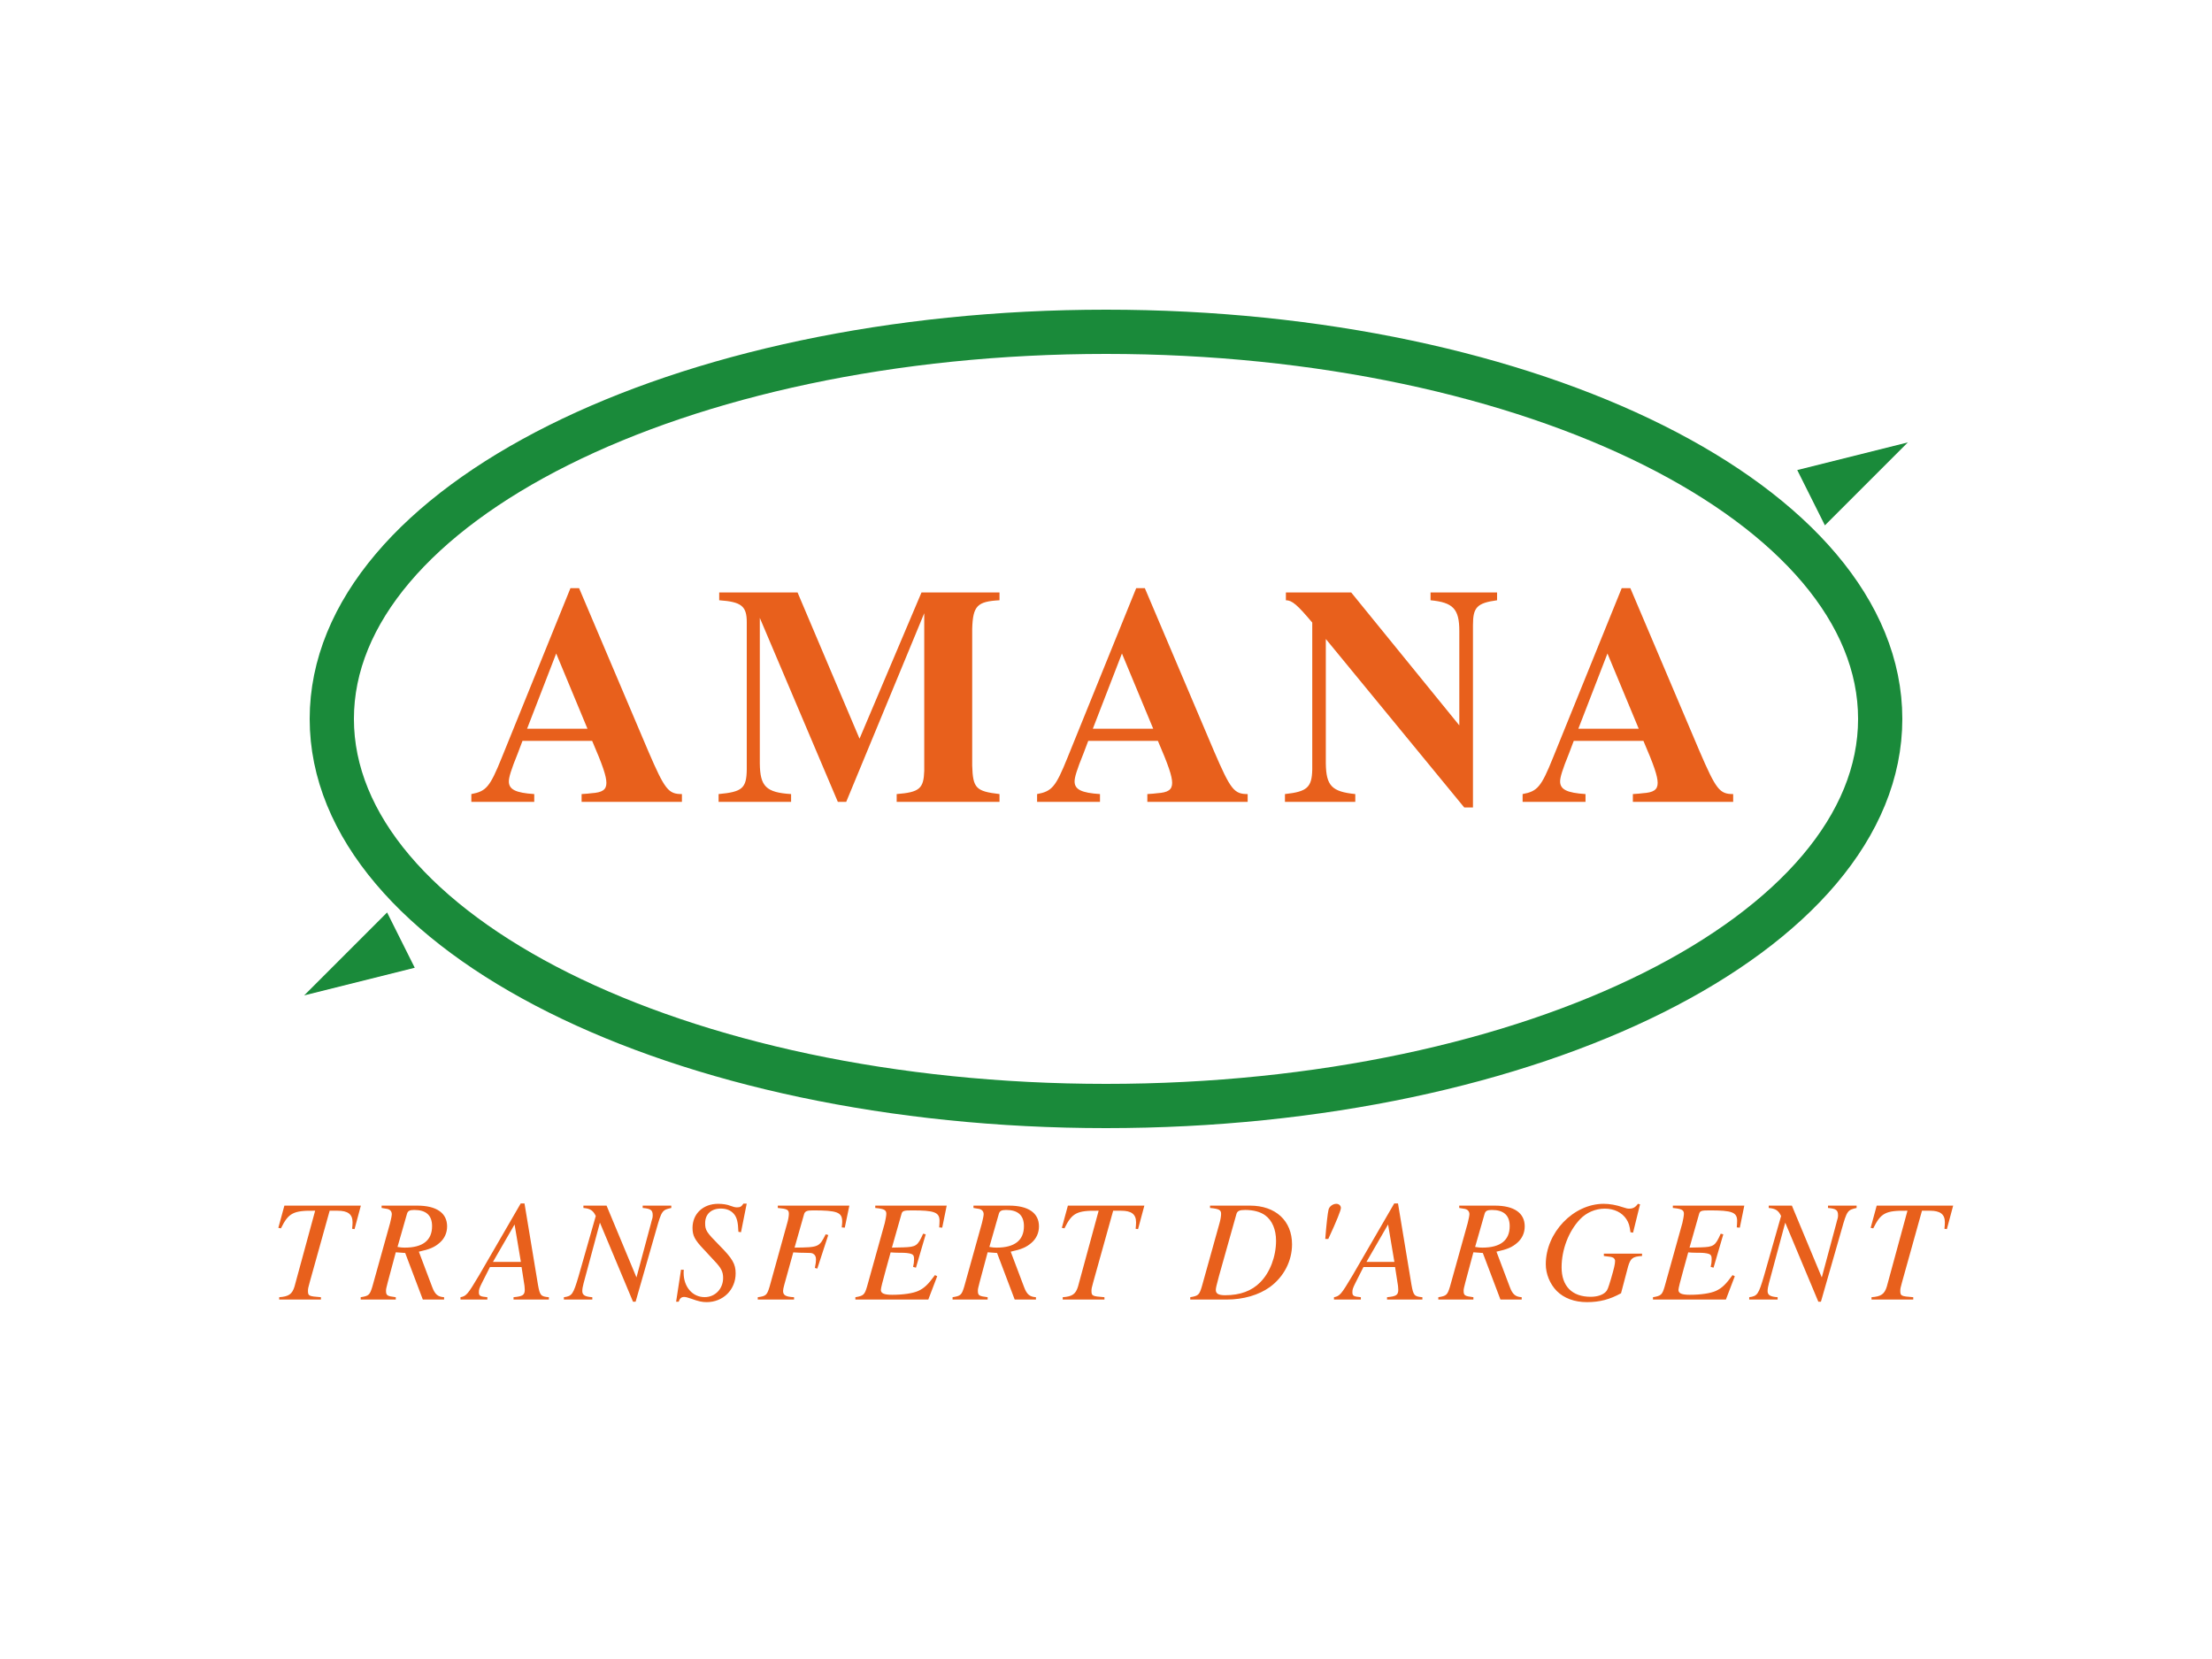
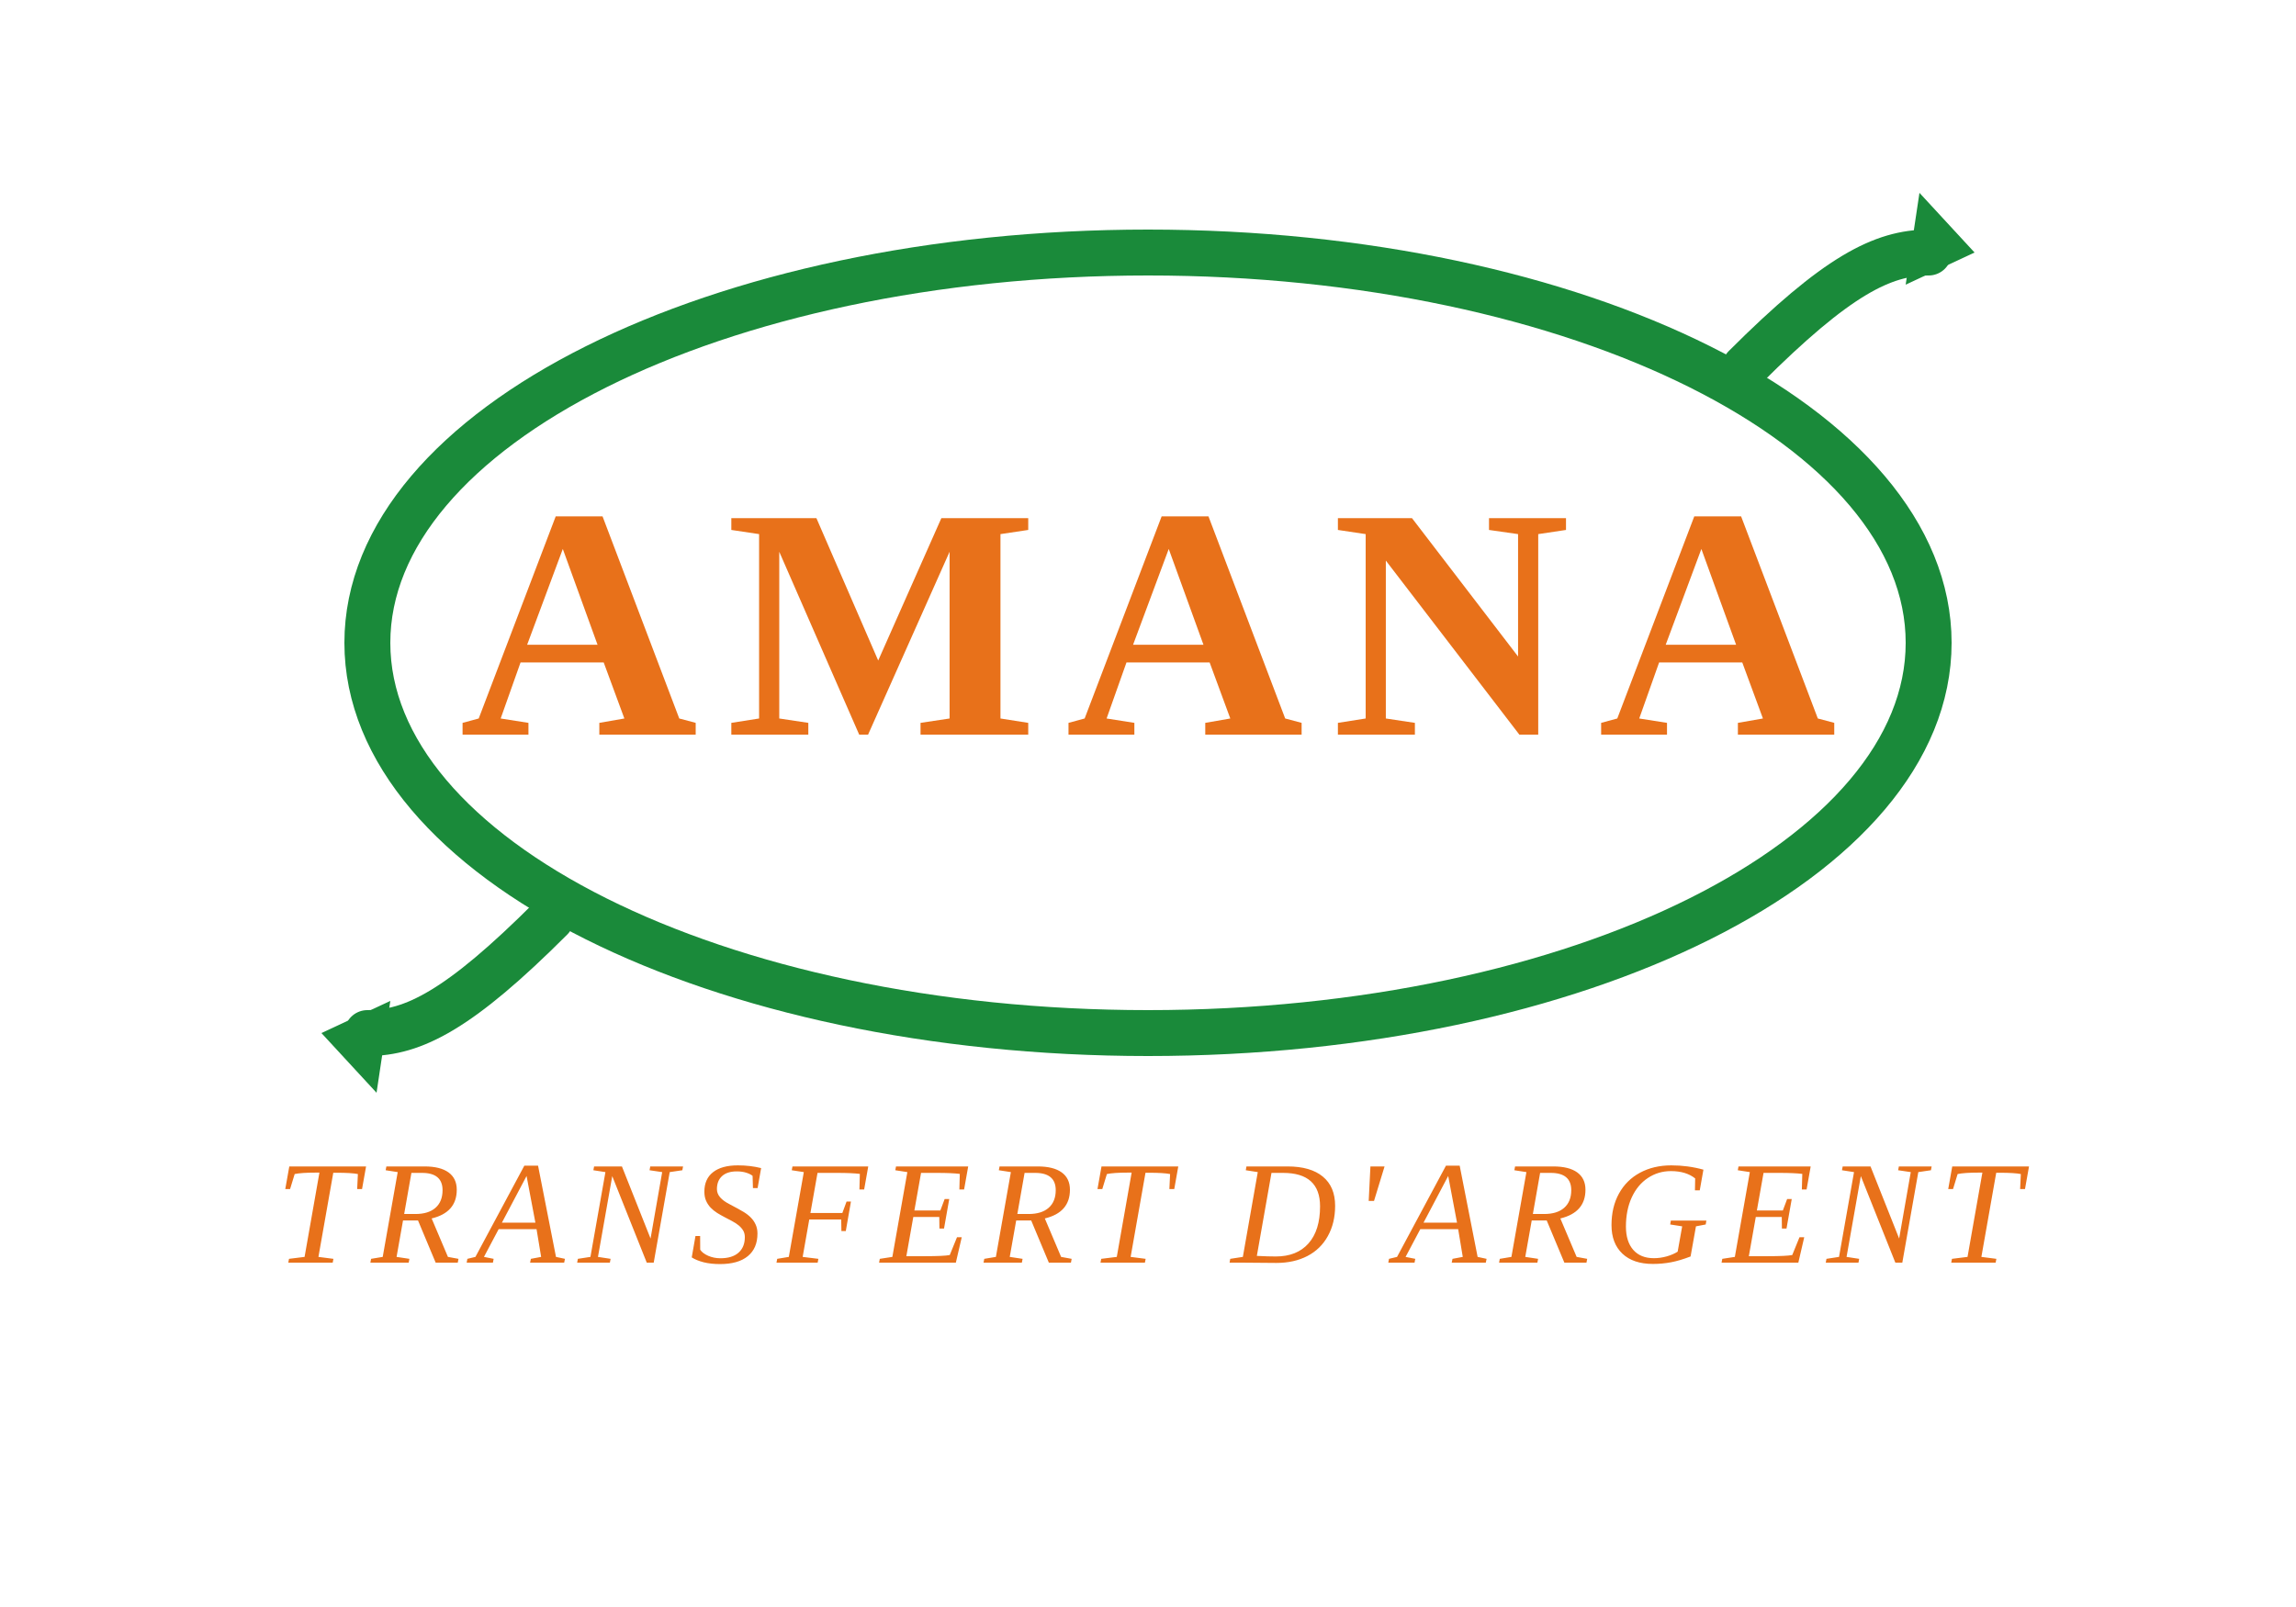
- <svg xmlns="http://www.w3.org/2000/svg" viewBox="0 0 400 300" fill="none">
-   <ellipse cx="200" cy="130" rx="140" ry="70" stroke="#1a8a3a" stroke-width="8" fill="none" />
-   <polygon points="330,95 345,80 325,85" fill="#1a8a3a" />
-   <polygon points="70,165 55,180 75,175" fill="#1a8a3a" />
-   <text x="200" y="145" font-family="Georgia, Times, serif" font-weight="700" font-size="56" fill="#e8601c" text-anchor="middle" letter-spacing="4">AMANA</text>
-   <text x="200" y="235" font-family="Georgia, Times, serif" font-style="italic" font-size="26" fill="#e8601c" text-anchor="middle" letter-spacing="2">TRANSFERT D'ARGENT</text>
+ <svg xmlns="http://www.w3.org/2000/svg" viewBox="0 0 500 350" fill="none">
+   <ellipse cx="250" cy="140" rx="170" ry="85" stroke="#1a8a3a" stroke-width="10" fill="none" />
+   <path d="M380,80 C400,60 410,55 420,55" stroke="#1a8a3a" stroke-width="10" fill="none" stroke-linecap="round" />
+   <polygon points="418,42 430,55 415,62" fill="#1a8a3a" />
+   <path d="M120,200 C100,220 90,225 80,225" stroke="#1a8a3a" stroke-width="10" fill="none" stroke-linecap="round" />
+   <polygon points="82,238 70,225 85,218" fill="#1a8a3a" />
+   <text x="250" y="160" font-family="Georgia, 'Times New Roman', serif" font-weight="700" font-size="72" fill="#e8711a" text-anchor="middle" letter-spacing="6">AMANA</text>
+   <text x="250" y="275" font-family="Georgia, 'Times New Roman', serif" font-style="italic" font-size="32" fill="#e8711a" text-anchor="middle" letter-spacing="3">TRANSFERT D'ARGENT</text>
</svg>
